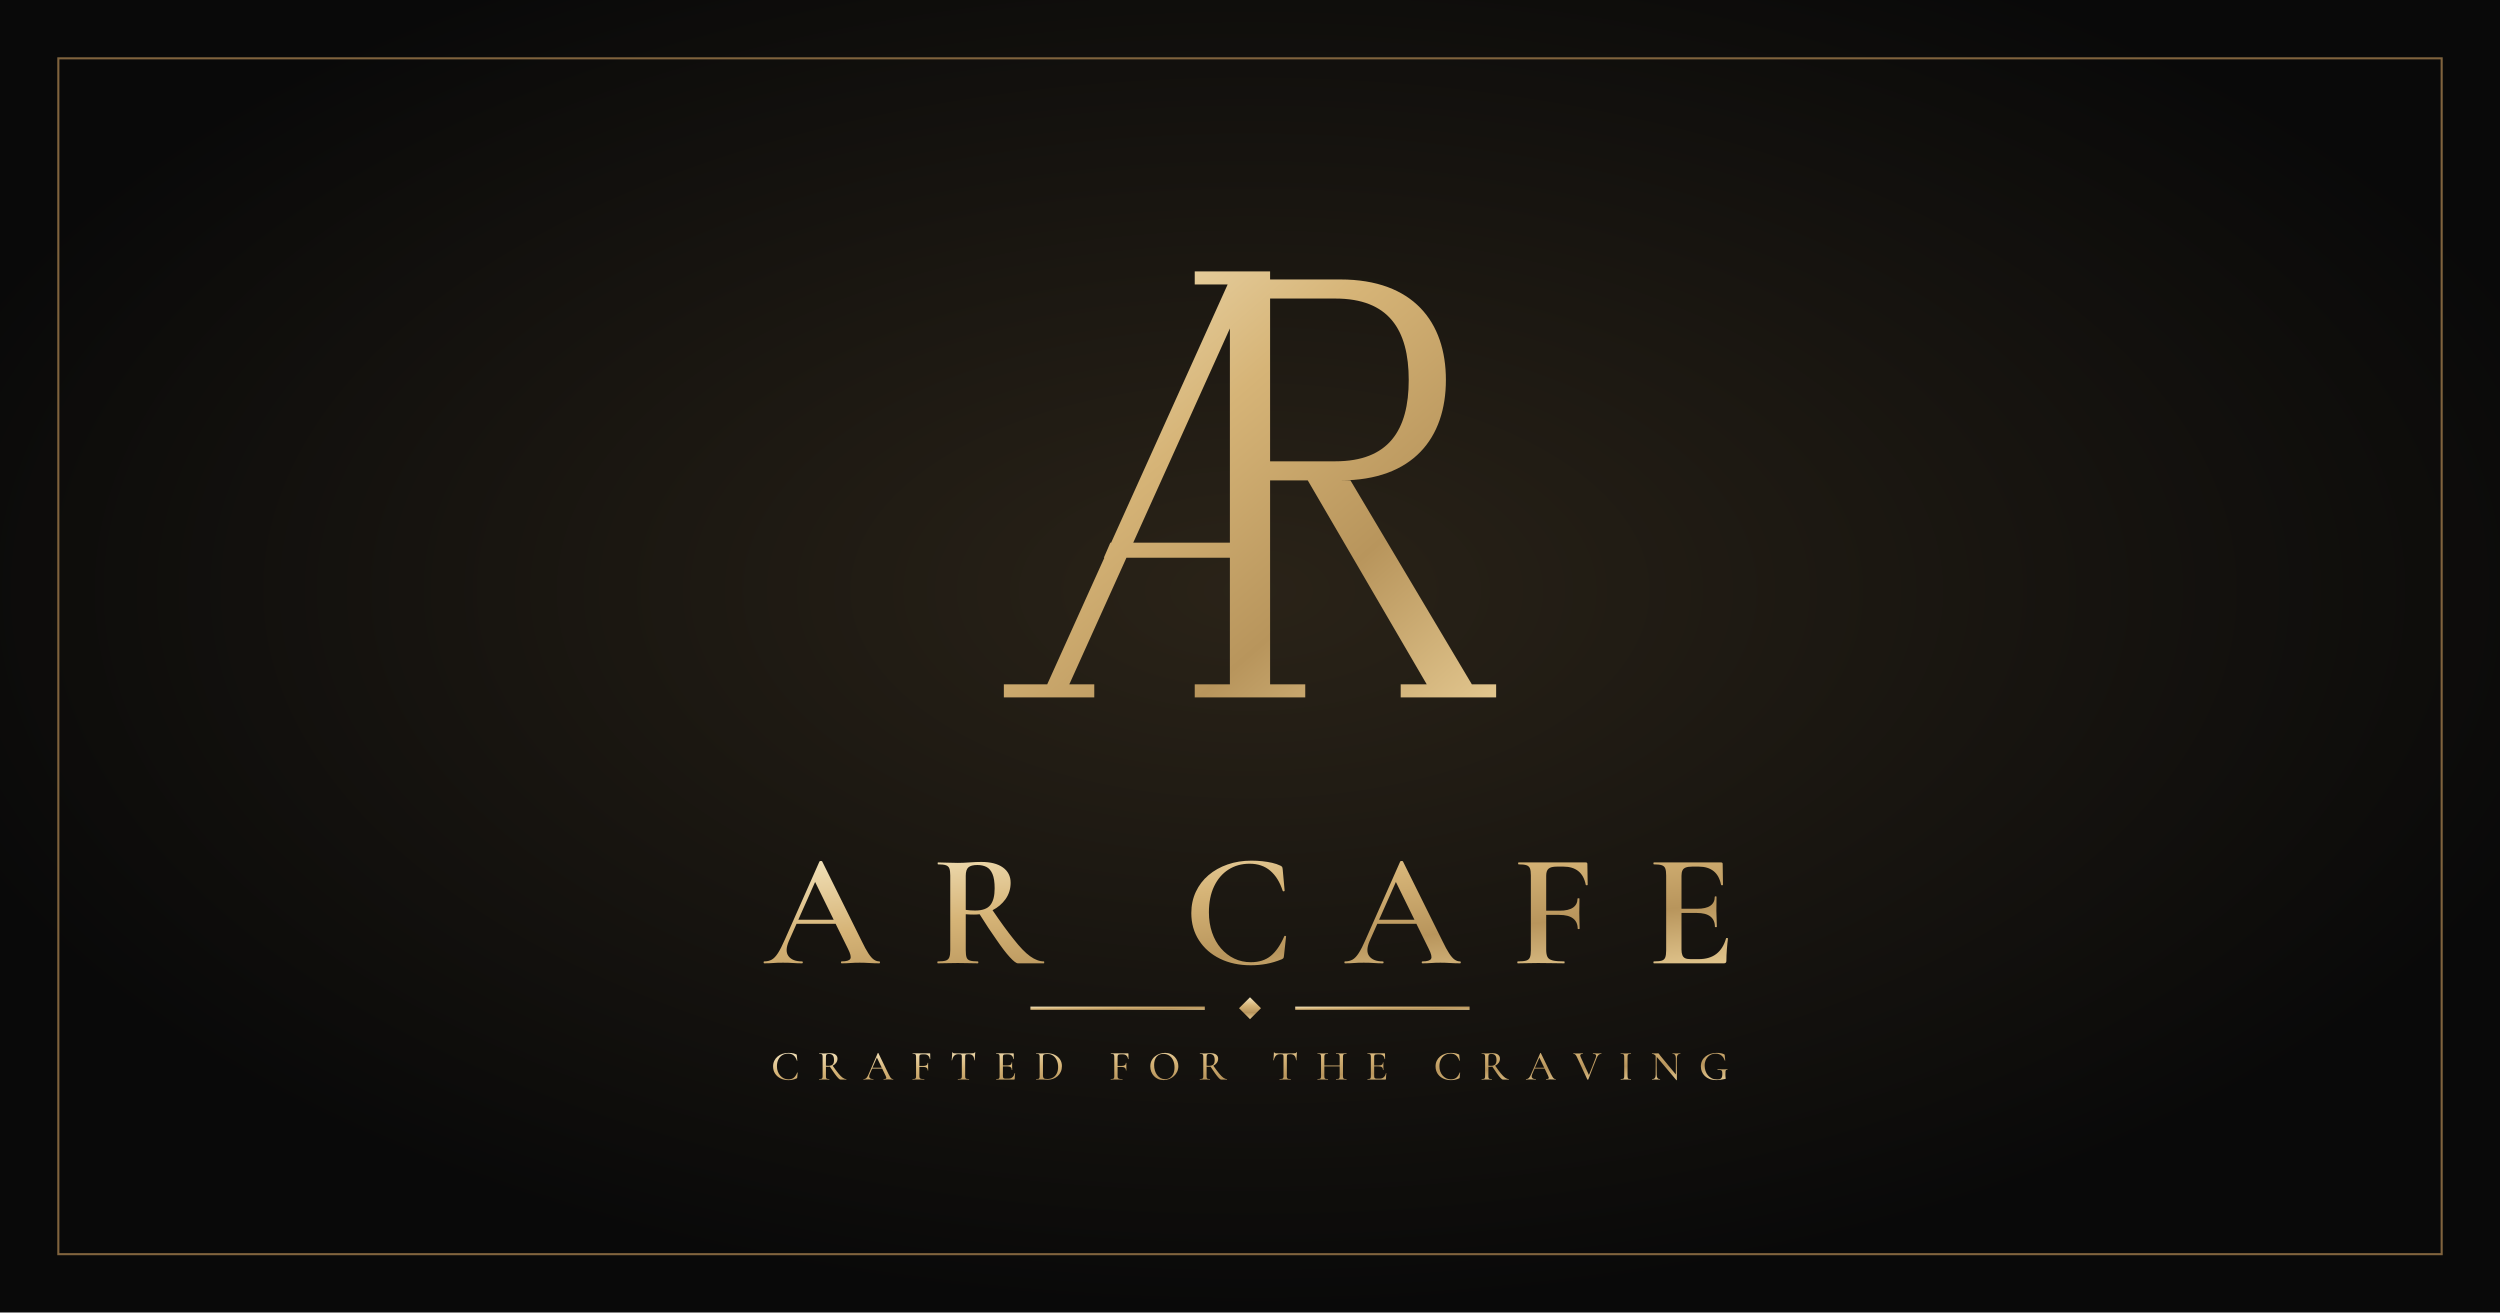
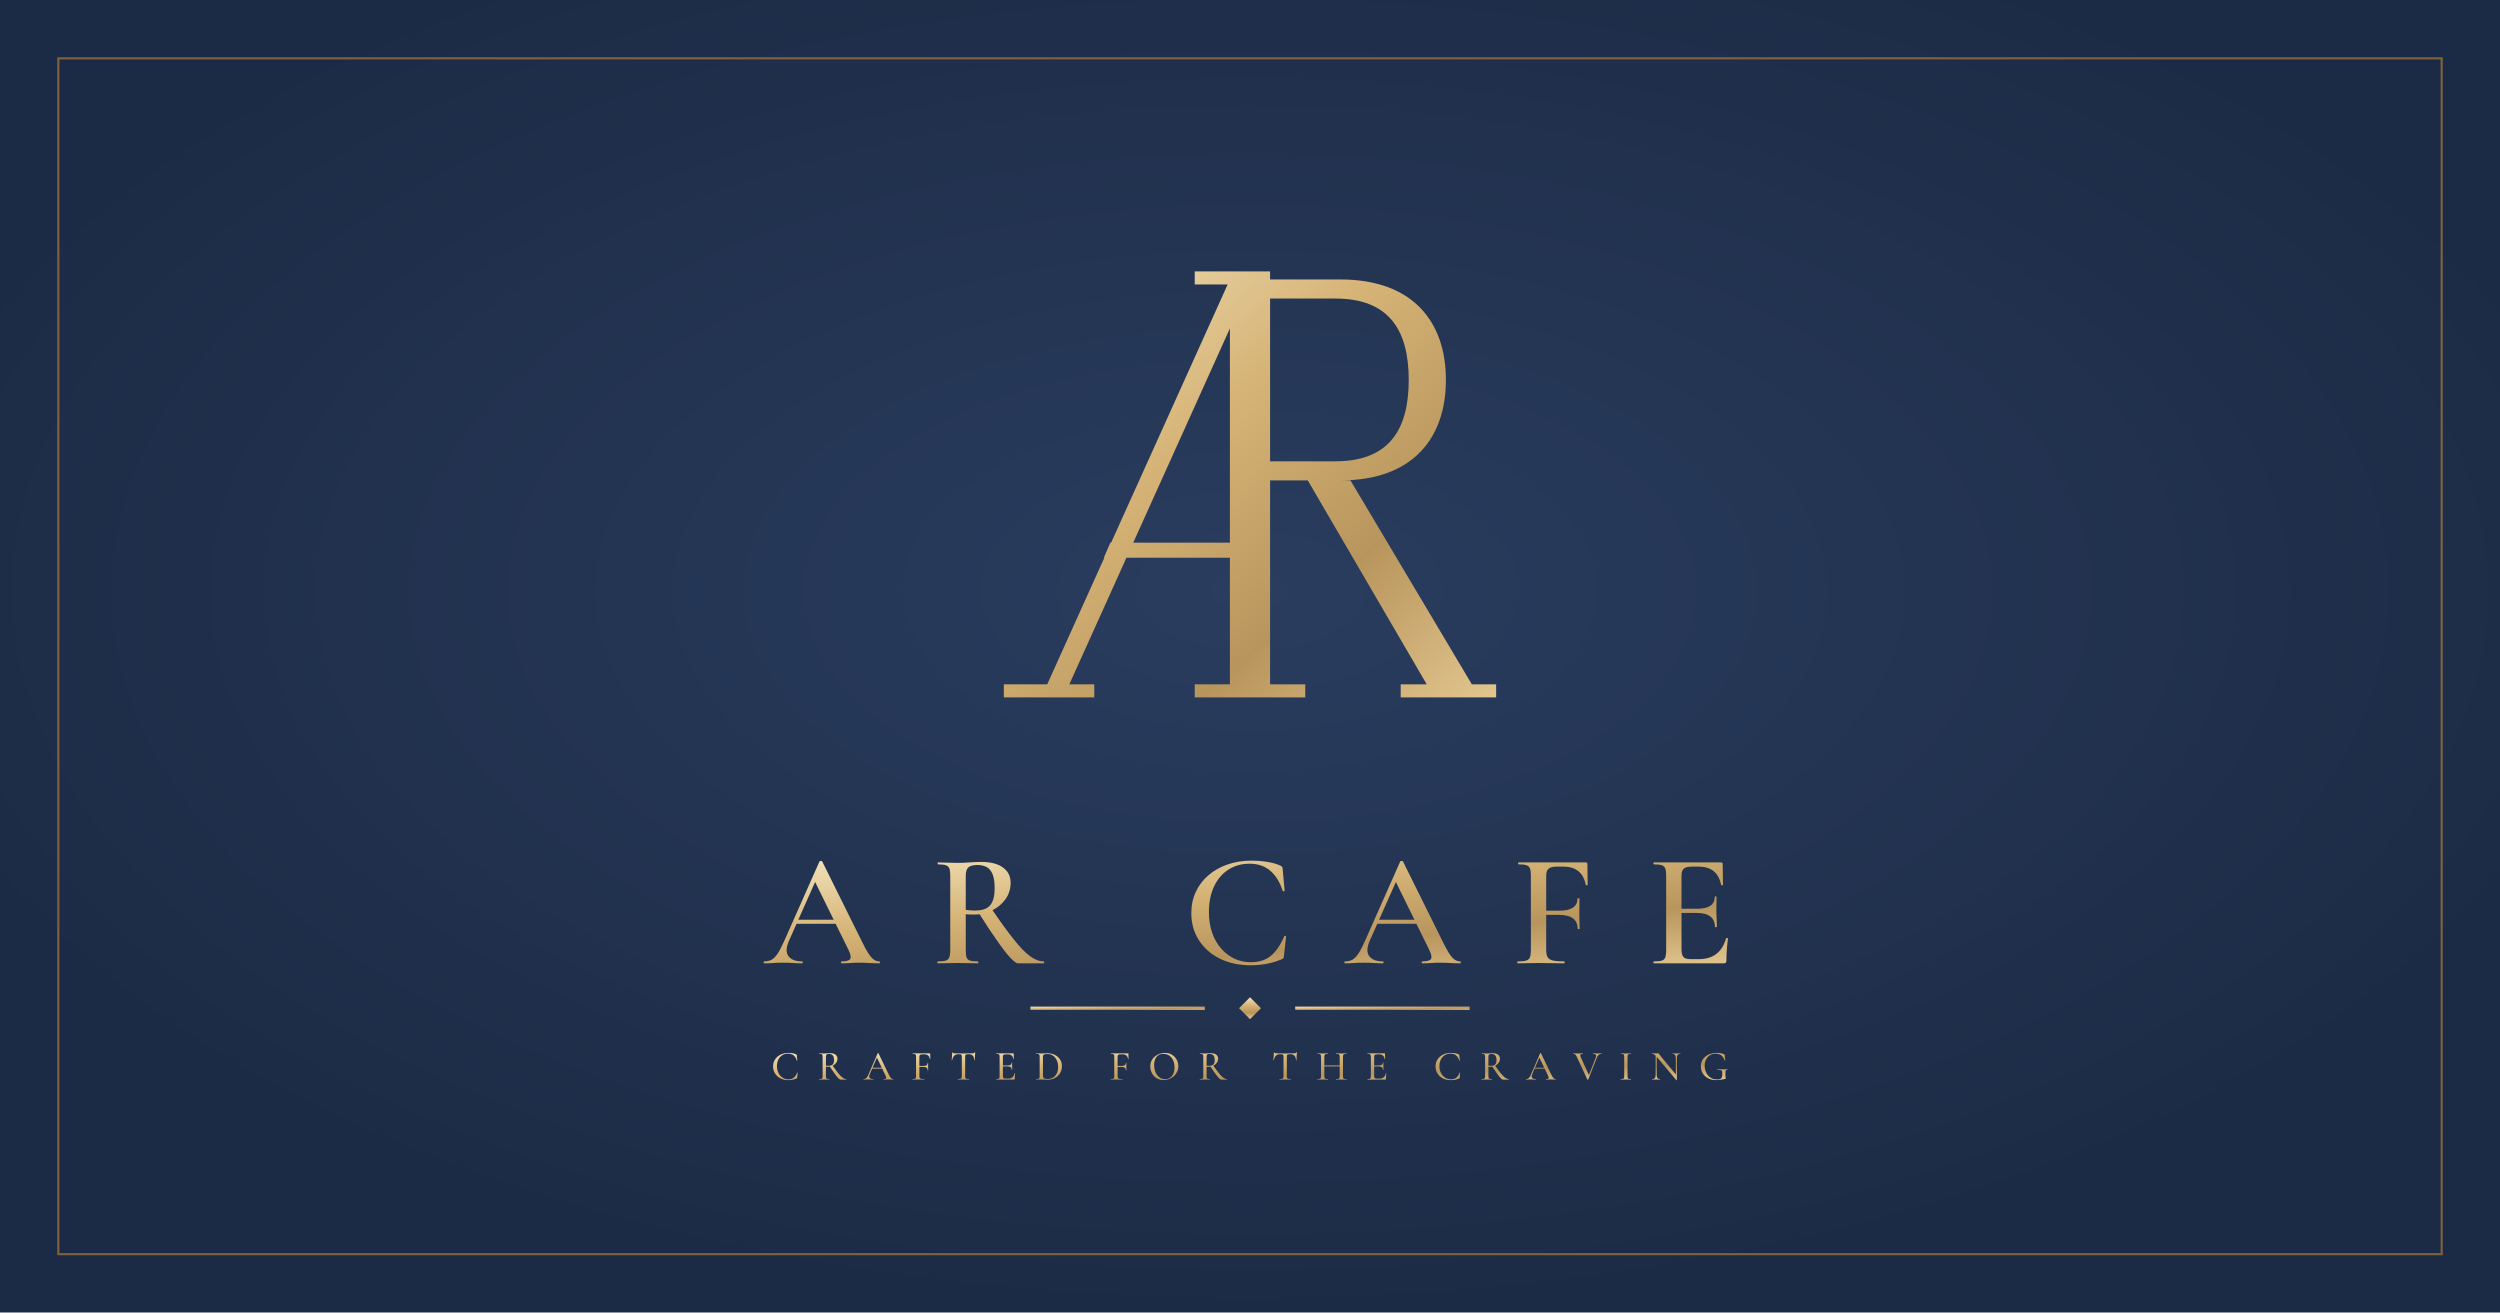
<svg xmlns="http://www.w3.org/2000/svg" viewBox="0 0 1200 630" width="1200" height="630">
  <defs>
    <radialGradient id="glow" cx=".5" cy=".45" r=".55">
-       <stop offset="0" stop-color="#2a2318" />
-       <stop offset="1" stop-color="#090909" />
+       <stop offset="0" stop-color="#2a3d5f" />
+       <stop offset="1" stop-color="#1C2B45" />
    </radialGradient>
  </defs>
  <rect width="1200" height="630" fill="url(#glow)" />
  <rect x="28" y="28" width="1144" height="574" fill="none" stroke="#80633D" stroke-width="1" />
  <g transform="translate(274.5 78) scale(1.55)">
    <defs>
      <linearGradient id="g" x1="0" y1="0" x2="1" y2="1">
        <stop offset="0" stop-color="#F3E3BC" />
        <stop offset=".38" stop-color="#D6B477" />
        <stop offset=".7" stop-color="#B8955C" />
        <stop offset="1" stop-color="#E2C68E" />
      </linearGradient>
    </defs>
    <g fill="url(#g)">
      <path transform="translate(110.44 8.22) scale(1.5556)" d="M60 18 H68 V100 H60 Z M60 18 H64.4 L27.4 100 H23 Z M36.2 70.4 H60 V73.4 H34.9 Z M68 18 H82 C96.5 18 103 26.5 103 38 C103 49.5 96.5 58 82 58 H68 V54.2 H81 C91.6 54.2 95.6 48 95.6 38 C95.6 28 91.6 21.8 81 21.8 H68 Z M75.5 58 H84 L109 100 H100 Z M53 16.4 H68 V19 H53 Z M15 98.6 H33 V101.2 H15 Z M53 98.6 H75 V101.2 H53 Z M94 98.6 H113 V101.2 H94 Z" />
      <path d="M95.225 247.4Q95.425 247.4 95.425 247.7Q95.425 248.0 95.225 248.0Q93.725 248.0 92.15 247.9Q90.575 247.8 89.125 247.8Q87.475 247.8 86.25 247.9Q85.025 248.0 83.525 248.0Q83.325 248.0 83.325 247.7Q83.325 247.4 83.525 247.4Q85.775 247.4 86.225 246.6Q86.675 245.8 85.475 243.45L81.675 235.75H69.575L67.175 241.15Q65.875 244.2 67.1 245.8Q68.325 247.4 71.275 247.4Q71.525 247.4 71.525 247.7Q71.525 248.0 71.275 248.0Q69.775 248.0 68.525 247.9Q67.275 247.8 65.375 247.8Q63.475 247.8 62.35 247.9Q61.225 248.0 59.575 248.0Q59.375 248.0 59.375 247.7Q59.375 247.4 59.575 247.4Q60.925 247.4 61.9 246.85Q62.875 246.3 63.825 244.825Q64.775 243.35 65.925 240.7L76.675 216.45Q76.775 216.3 77.125 216.3Q77.475 216.3 77.525 216.45L89.775 241.15Q90.925 243.55 91.825 244.925Q92.725 246.3 93.525 246.85Q94.325 247.4 95.225 247.4ZM81.075 234.5 75.325 222.8 70.125 234.5Z M138.125 248.0Q137.375 248.0 135.625 246.1Q133.875 244.2 131.425 240.6Q129.075 237.3 126.275 232.8Q125.425 232.9 124.525 232.9Q123.925 232.9 123.225 232.875Q122.525 232.85 121.975 232.8V243.95Q121.975 245.4 122.225 246.15Q122.475 246.9 123.3 247.15Q124.125 247.4 125.725 247.4Q125.875 247.4 125.875 247.7Q125.875 248.0 125.725 248.0Q124.475 248.0 122.925 247.95Q121.375 247.9 119.525 247.9Q117.775 247.9 116.175 247.95Q114.575 248.0 113.325 248.0Q113.175 248.0 113.175 247.7Q113.175 247.4 113.325 247.4Q114.975 247.4 115.775 247.15Q116.575 246.9 116.875 246.15Q117.175 245.4 117.175 243.95V220.8Q117.175 219.35 116.9 218.625Q116.625 217.9 115.825 217.625Q115.025 217.35 113.375 217.35Q113.275 217.35 113.275 217.05Q113.275 216.75 113.375 216.75Q114.625 216.75 116.2 216.825Q117.775 216.9 119.525 216.9Q121.125 216.9 123.125 216.75Q125.125 216.6 126.775 216.6Q131.125 216.6 133.5 218.325Q135.875 220.05 135.875 223.05Q135.875 225.9 134.275 228.15Q132.725 230.3 130.275 231.55Q134.075 237.15 136.825 240.55Q139.675 244.2 141.9 245.8Q144.125 247.4 146.175 247.4Q146.275 247.4 146.275 247.7Q146.275 248.0 146.175 248.0ZM130.925 224.8Q130.925 221.9 130.25 220.325Q129.575 218.75 128.375 218.15Q127.175 217.55 125.575 217.55Q123.625 217.55 122.8 218.275Q121.975 219.0 121.975 220.9V231.45Q122.675 231.55 123.475 231.6Q124.275 231.65 124.875 231.65Q128.225 231.65 129.575 229.975Q130.925 228.3 130.925 224.8Z M210.425 216.2Q212.175 216.2 213.8 216.375Q215.425 216.55 216.85 216.875Q218.275 217.2 219.425 217.75Q219.825 217.95 219.95 218.15Q220.075 218.35 220.125 218.9L220.725 225.5Q220.725 225.65 220.475 225.7Q220.225 225.75 220.125 225.55Q218.825 221.5 216.275 219.325Q213.725 217.15 209.875 217.15Q206.175 217.15 203.325 218.975Q200.475 220.8 198.875 224.175Q197.275 227.55 197.275 232.2Q197.275 235.6 198.25 238.45Q199.225 241.3 201.0 243.35Q202.775 245.4 205.125 246.525Q207.475 247.65 210.275 247.65Q214.025 247.65 216.425 245.7Q218.825 243.75 220.625 239.6Q220.675 239.45 220.925 239.5Q221.175 239.55 221.175 239.65L220.525 245.6Q220.475 246.2 220.35 246.375Q220.225 246.55 219.825 246.75Q217.375 247.75 215.025 248.175Q212.675 248.6 210.225 248.6Q204.875 248.6 200.725 246.575Q196.575 244.55 194.2 240.875Q191.825 237.2 191.825 232.45Q191.825 228.85 193.225 225.85Q194.625 222.85 197.15 220.7Q199.675 218.55 203.075 217.375Q206.475 216.2 210.425 216.2Z M275.075 247.4Q275.275 247.4 275.275 247.7Q275.275 248.0 275.075 248.0Q273.575 248.0 272.0 247.9Q270.425 247.8 268.975 247.8Q267.325 247.8 266.1 247.9Q264.875 248.0 263.375 248.0Q263.175 248.0 263.175 247.7Q263.175 247.4 263.375 247.4Q265.625 247.4 266.075 246.6Q266.525 245.8 265.325 243.45L261.525 235.75H249.425L247.025 241.15Q245.725 244.2 246.95 245.8Q248.175 247.4 251.125 247.4Q251.375 247.4 251.375 247.7Q251.375 248.0 251.125 248.0Q249.625 248.0 248.375 247.9Q247.125 247.8 245.225 247.8Q243.325 247.8 242.2 247.9Q241.075 248.0 239.425 248.0Q239.225 248.0 239.225 247.7Q239.225 247.4 239.425 247.4Q240.775 247.4 241.75 246.85Q242.725 246.3 243.675 244.825Q244.625 243.35 245.775 240.7L256.525 216.45Q256.625 216.3 256.975 216.3Q257.325 216.3 257.375 216.45L269.625 241.15Q270.775 243.55 271.675 244.925Q272.575 246.3 273.375 246.85Q274.175 247.4 275.075 247.4ZM260.925 234.5 255.175 222.8 249.975 234.5Z M292.925 248.0Q292.775 248.0 292.775 247.7Q292.775 247.4 292.925 247.4Q294.675 247.4 295.525 247.15Q296.375 246.9 296.675 246.15Q296.975 245.4 296.975 243.95V220.8Q296.975 219.35 296.7 218.625Q296.425 217.9 295.625 217.625Q294.825 217.35 293.175 217.35Q293.025 217.35 293.025 217.05Q293.025 216.75 293.175 216.75H313.975Q314.475 216.75 314.475 217.2L314.575 223.7Q314.575 223.8 314.325 223.825Q314.075 223.85 313.975 223.7Q313.425 220.85 311.675 219.45Q309.925 218.05 307.075 218.05H305.025Q303.175 218.05 302.45 218.7Q301.725 219.35 301.725 220.85V231.7H305.825Q308.675 231.7 310.05 230.725Q311.425 229.75 311.425 227.95Q311.425 227.85 311.725 227.85Q312.025 227.85 312.025 227.95Q312.025 229.6 312.0 230.5Q311.975 231.4 311.975 232.35Q311.975 233.55 312.025 234.725Q312.075 235.9 312.075 237.25Q312.075 237.4 311.775 237.4Q311.475 237.4 311.475 237.25Q311.475 235.2 310.05 234.1Q308.625 233.0 305.725 233.0H301.725V243.75Q301.725 245.25 302.125 246.025Q302.525 246.8 303.725 247.1Q304.925 247.4 307.325 247.4Q307.425 247.4 307.425 247.7Q307.425 248.0 307.325 248.0Q305.625 248.0 303.675 247.95Q301.725 247.9 299.225 247.9Q297.475 247.9 295.825 247.95Q294.175 248.0 292.925 248.0Z M356.775 248.0H335.075Q334.925 248.0 334.925 247.7Q334.925 247.4 335.075 247.4Q336.725 247.4 337.525 247.15Q338.325 246.9 338.6 246.15Q338.875 245.4 338.875 243.95V220.8Q338.875 219.35 338.6 218.625Q338.325 217.9 337.525 217.625Q336.725 217.35 335.075 217.35Q334.925 217.35 334.925 217.05Q334.925 216.75 335.075 216.75H355.875Q356.375 216.75 356.375 217.2L356.475 223.7Q356.475 223.8 356.225 223.825Q355.975 223.85 355.875 223.7Q355.325 220.85 353.575 219.45Q351.825 218.05 348.975 218.05H346.925Q345.675 218.05 344.95 218.325Q344.225 218.6 343.925 219.225Q343.625 219.85 343.625 220.9V231.1H348.425Q351.225 231.1 352.575 230.15Q353.925 229.2 353.925 227.4Q353.925 227.25 354.2 227.25Q354.475 227.25 354.475 227.4Q354.475 229.0 354.45 229.9Q354.425 230.8 354.425 231.75Q354.425 232.95 354.5 234.125Q354.575 235.3 354.575 236.7Q354.575 236.8 354.275 236.8Q353.975 236.8 353.975 236.7Q353.975 234.6 352.575 233.5Q351.175 232.4 348.375 232.4H343.625V243.75Q343.625 244.8 343.9 245.475Q344.175 246.15 344.775 246.425Q345.375 246.7 346.475 246.7H348.925Q352.325 246.7 354.425 245.075Q356.525 243.45 357.425 240.25Q357.475 240.1 357.75 240.15Q358.025 240.2 358.025 240.3Q357.825 241.7 357.675 243.65Q357.525 245.6 357.525 247.25Q357.525 248.0 356.775 248.0Z" />
      <rect x="142.0" y="261.4" width="54" height="1" />
      <rect x="224.0" y="261.4" width="54" height="1" />
      <rect x="207.6" y="259.5" width="4.8" height="4.8" transform="rotate(45 210.0 261.9)" />
      <path d="M67.078 275.732Q67.572 275.732 67.995 275.778Q68.417 275.823 68.788 275.927Q69.158 276.031 69.496 276.2Q69.6 276.239 69.62 276.284Q69.639 276.33 69.652 276.486L69.821 278.124Q69.821 278.15 69.756 278.163Q69.704 278.176 69.678 278.163Q69.665 278.15 69.665 278.137Q69.34 277.058 68.677 276.505Q68.014 275.953 66.987 275.953Q65.947 275.953 65.167 276.434Q64.387 276.915 63.945 277.793Q63.503 278.67 63.503 279.866Q63.503 280.75 63.776 281.491Q64.049 282.232 64.537 282.784Q65.024 283.337 65.668 283.636Q66.311 283.935 67.052 283.935Q68.092 283.935 68.736 283.415Q69.379 282.895 69.769 281.829Q69.795 281.79 69.86 281.803Q69.925 281.816 69.925 281.855L69.782 283.337Q69.769 283.493 69.737 283.532Q69.704 283.571 69.613 283.623Q68.95 283.922 68.346 284.046Q67.741 284.169 67.052 284.169Q65.674 284.169 64.602 283.63Q63.529 283.09 62.918 282.135Q62.307 281.179 62.307 279.918Q62.307 278.982 62.665 278.215Q63.022 277.448 63.672 276.889Q64.322 276.33 65.187 276.031Q66.051 275.732 67.078 275.732Z M83.12 284.0Q82.912 284.0 82.438 283.5Q81.963 282.999 81.3 282.063Q80.676 281.192 79.896 279.996Q79.61 280.048 79.311 280.048Q79.155 280.048 78.986 280.042Q78.817 280.035 78.674 280.022V282.947Q78.674 283.324 78.746 283.519Q78.817 283.714 79.045 283.779Q79.272 283.844 79.727 283.844Q79.766 283.844 79.766 283.922Q79.766 284.0 79.727 284.0Q79.402 284.0 79.012 283.987Q78.622 283.974 78.154 283.974Q77.712 283.974 77.309 283.987Q76.906 284.0 76.581 284.0Q76.542 284.0 76.542 283.922Q76.542 283.844 76.581 283.844Q77.023 283.844 77.251 283.779Q77.478 283.714 77.563 283.519Q77.647 283.324 77.647 282.947V276.928Q77.647 276.551 77.569 276.362Q77.491 276.174 77.27 276.102Q77.049 276.031 76.594 276.031Q76.568 276.031 76.568 275.953Q76.568 275.875 76.594 275.875Q76.919 275.875 77.316 275.894Q77.712 275.914 78.154 275.914Q78.57 275.914 79.09 275.875Q79.61 275.836 80 275.836Q81.092 275.836 81.671 276.298Q82.249 276.759 82.249 277.526Q82.249 278.254 81.833 278.826Q81.43 279.385 80.767 279.71Q81.794 281.192 82.535 282.089Q83.289 283.025 83.874 283.434Q84.459 283.844 84.992 283.844Q85.031 283.844 85.031 283.922Q85.031 284.0 84.992 284.0ZM81.183 277.942Q81.183 277.214 80.988 276.804Q80.793 276.395 80.436 276.226Q80.078 276.057 79.597 276.057Q79.103 276.057 78.889 276.233Q78.674 276.408 78.674 276.954V279.697Q78.856 279.71 79.071 279.723Q79.285 279.736 79.441 279.736Q80.403 279.736 80.793 279.294Q81.183 278.852 81.183 277.942Z M99.487 283.844Q99.552 283.844 99.552 283.922Q99.552 284.0 99.487 284.0Q99.11 284.0 98.714 283.974Q98.317 283.948 97.94 283.948Q97.524 283.948 97.219 283.974Q96.913 284.0 96.536 284.0Q96.484 284.0 96.484 283.922Q96.484 283.844 96.536 283.844Q97.173 283.844 97.316 283.642Q97.459 283.441 97.173 282.843L96.094 280.607H92.987L92.259 282.284Q91.921 283.077 92.22 283.461Q92.519 283.844 93.338 283.844Q93.403 283.844 93.403 283.922Q93.403 284.0 93.338 284.0Q92.948 284.0 92.623 283.974Q92.298 283.948 91.804 283.948Q91.323 283.948 91.031 283.974Q90.738 284.0 90.322 284.0Q90.27 284.0 90.27 283.922Q90.27 283.844 90.322 283.844Q90.673 283.844 90.933 283.707Q91.193 283.571 91.434 283.207Q91.674 282.843 91.96 282.167L94.729 275.784Q94.742 275.745 94.82 275.739Q94.898 275.732 94.911 275.784L98.031 282.219Q98.343 282.856 98.571 283.214Q98.798 283.571 99.019 283.707Q99.24 283.844 99.487 283.844ZM95.964 280.321 94.456 277.188 93.104 280.321Z M105.48 284.0Q105.454 284.0 105.454 283.922Q105.454 283.844 105.48 283.844Q105.961 283.844 106.189 283.779Q106.416 283.714 106.501 283.519Q106.585 283.324 106.585 282.947V276.928Q106.585 276.551 106.507 276.362Q106.429 276.174 106.202 276.102Q105.974 276.031 105.532 276.031Q105.493 276.031 105.493 275.953Q105.493 275.875 105.532 275.875H110.836Q110.966 275.875 110.966 275.992L110.992 277.63Q110.992 277.669 110.921 277.675Q110.849 277.682 110.836 277.643Q110.745 276.928 110.329 276.558Q109.913 276.187 109.237 276.187H108.574Q108.002 276.187 107.807 276.343Q107.612 276.499 107.612 276.941V279.775H108.808Q109.523 279.775 109.848 279.541Q110.173 279.307 110.173 278.839Q110.173 278.813 110.251 278.813Q110.329 278.813 110.329 278.839Q110.329 279.242 110.323 279.463Q110.316 279.684 110.316 279.931Q110.316 280.23 110.329 280.529Q110.342 280.828 110.342 281.166Q110.342 281.192 110.264 281.192Q110.186 281.192 110.186 281.166Q110.186 280.607 109.848 280.341Q109.51 280.074 108.769 280.074H107.612V282.895Q107.612 283.285 107.716 283.486Q107.82 283.688 108.152 283.766Q108.483 283.844 109.133 283.844Q109.159 283.844 109.159 283.922Q109.159 284.0 109.133 284.0Q108.704 284.0 108.204 283.987Q107.703 283.974 107.079 283.974Q106.637 283.974 106.221 283.987Q105.805 284.0 105.48 284.0Z M119.689 276.135Q118.883 276.135 118.428 276.583Q117.973 277.032 117.752 278.02Q117.739 278.046 117.668 278.046Q117.596 278.046 117.596 278.007Q117.622 277.838 117.655 277.526Q117.687 277.214 117.713 276.85Q117.739 276.486 117.759 276.148Q117.778 275.81 117.778 275.589Q117.778 275.524 117.856 275.524Q117.934 275.524 117.934 275.589Q117.934 275.719 118.064 275.778Q118.194 275.836 118.363 275.856Q118.532 275.875 118.649 275.875Q119.767 275.914 121.262 275.914Q122.172 275.914 122.718 275.894Q123.264 275.875 123.771 275.875Q124.213 275.875 124.454 275.817Q124.694 275.758 124.759 275.55Q124.772 275.498 124.844 275.498Q124.915 275.498 124.915 275.55Q124.889 275.745 124.87 276.096Q124.85 276.447 124.831 276.824Q124.811 277.201 124.798 277.526Q124.785 277.851 124.785 278.007Q124.785 278.046 124.714 278.046Q124.642 278.046 124.642 278.007Q124.551 276.993 124.122 276.564Q123.693 276.135 122.848 276.135Q122.393 276.135 122.166 276.193Q121.938 276.252 121.867 276.421Q121.795 276.59 121.795 276.954V282.947Q121.795 283.324 121.88 283.519Q121.964 283.714 122.218 283.779Q122.471 283.844 123.004 283.844Q123.03 283.844 123.03 283.922Q123.03 284.0 123.004 284.0Q122.653 284.0 122.218 283.987Q121.782 283.974 121.262 283.974Q120.768 283.974 120.333 283.987Q119.897 284.0 119.533 284.0Q119.494 284.0 119.494 283.922Q119.494 283.844 119.533 283.844Q120.04 283.844 120.307 283.779Q120.573 283.714 120.664 283.519Q120.755 283.324 120.755 282.947V276.928Q120.755 276.577 120.677 276.401Q120.599 276.226 120.365 276.18Q120.131 276.135 119.689 276.135Z M136.94 284.0H131.402Q131.363 284.0 131.363 283.922Q131.363 283.844 131.402 283.844Q131.844 283.844 132.072 283.779Q132.299 283.714 132.377 283.519Q132.455 283.324 132.455 282.947V276.928Q132.455 276.551 132.377 276.362Q132.299 276.174 132.072 276.102Q131.844 276.031 131.402 276.031Q131.363 276.031 131.363 275.953Q131.363 275.875 131.402 275.875H136.706Q136.836 275.875 136.836 275.992L136.862 277.63Q136.862 277.669 136.791 277.675Q136.719 277.682 136.706 277.643Q136.615 276.928 136.199 276.558Q135.783 276.187 135.107 276.187H134.444Q134.054 276.187 133.846 276.252Q133.638 276.317 133.56 276.493Q133.482 276.668 133.482 276.98V279.619H134.912Q135.575 279.619 135.887 279.392Q136.199 279.164 136.199 278.683Q136.199 278.657 136.271 278.657Q136.342 278.657 136.342 278.683Q136.342 279.086 136.336 279.307Q136.329 279.528 136.329 279.775Q136.329 280.074 136.349 280.373Q136.368 280.672 136.368 281.01Q136.368 281.036 136.29 281.036Q136.212 281.036 136.212 281.01Q136.212 280.451 135.894 280.185Q135.575 279.918 134.873 279.918H133.482V282.895Q133.482 283.207 133.554 283.382Q133.625 283.558 133.82 283.63Q134.015 283.701 134.366 283.701H135.224Q135.965 283.701 136.446 283.265Q136.927 282.83 137.109 282.024Q137.109 282.011 137.109 282.011Q137.122 281.985 137.187 281.998Q137.265 282.011 137.265 282.05Q137.213 282.401 137.174 282.895Q137.135 283.389 137.135 283.805Q137.135 284.0 136.94 284.0Z M147.379 284.052Q146.989 284.052 146.417 284.013Q145.845 283.974 145.364 283.974Q144.922 283.974 144.513 283.987Q144.103 284.0 143.778 284.0Q143.752 284.0 143.752 283.922Q143.752 283.844 143.778 283.844Q144.233 283.844 144.467 283.779Q144.701 283.714 144.779 283.519Q144.857 283.324 144.857 282.947V276.928Q144.857 276.551 144.779 276.362Q144.701 276.174 144.474 276.102Q144.246 276.031 143.804 276.031Q143.765 276.031 143.765 275.953Q143.765 275.875 143.804 275.875Q144.129 275.875 144.526 275.894Q144.922 275.914 145.364 275.914Q145.806 275.914 146.32 275.881Q146.833 275.849 147.197 275.849Q148.575 275.849 149.596 276.369Q150.616 276.889 151.188 277.786Q151.76 278.683 151.76 279.801Q151.76 280.776 151.416 281.562Q151.071 282.349 150.46 282.901Q149.849 283.454 149.056 283.753Q148.263 284.052 147.379 284.052ZM147.249 283.818Q148.224 283.818 148.972 283.389Q149.719 282.96 150.148 282.121Q150.577 281.283 150.577 280.087Q150.577 278.956 150.174 278.053Q149.771 277.149 149.05 276.61Q148.328 276.07 147.327 276.07Q146.547 276.07 146.216 276.226Q145.884 276.382 145.884 276.954V282.804Q145.884 283.324 146.144 283.571Q146.404 283.818 147.249 283.818Z M166.866 284.0Q166.84 284.0 166.84 283.922Q166.84 283.844 166.866 283.844Q167.347 283.844 167.575 283.779Q167.802 283.714 167.887 283.519Q167.971 283.324 167.971 282.947V276.928Q167.971 276.551 167.893 276.362Q167.815 276.174 167.588 276.102Q167.36 276.031 166.918 276.031Q166.879 276.031 166.879 275.953Q166.879 275.875 166.918 275.875H172.222Q172.352 275.875 172.352 275.992L172.378 277.63Q172.378 277.669 172.307 277.675Q172.235 277.682 172.222 277.643Q172.131 276.928 171.715 276.558Q171.299 276.187 170.623 276.187H169.96Q169.388 276.187 169.193 276.343Q168.998 276.499 168.998 276.941V279.775H170.194Q170.909 279.775 171.234 279.541Q171.559 279.307 171.559 278.839Q171.559 278.813 171.637 278.813Q171.715 278.813 171.715 278.839Q171.715 279.242 171.709 279.463Q171.702 279.684 171.702 279.931Q171.702 280.23 171.715 280.529Q171.728 280.828 171.728 281.166Q171.728 281.192 171.65 281.192Q171.572 281.192 171.572 281.166Q171.572 280.607 171.234 280.341Q170.896 280.074 170.155 280.074H168.998V282.895Q168.998 283.285 169.102 283.486Q169.206 283.688 169.538 283.766Q169.869 283.844 170.519 283.844Q170.545 283.844 170.545 283.922Q170.545 284.0 170.519 284.0Q170.09 284.0 169.59 283.987Q169.089 283.974 168.465 283.974Q168.023 283.974 167.607 283.987Q167.191 284.0 166.866 284.0Z M183.246 284.156Q182.31 284.156 181.55 283.825Q180.789 283.493 180.25 282.908Q179.71 282.323 179.418 281.562Q179.125 280.802 179.125 279.944Q179.125 278.891 179.535 278.098Q179.944 277.305 180.62 276.779Q181.296 276.252 182.102 275.992Q182.908 275.732 183.701 275.732Q184.663 275.732 185.424 276.077Q186.184 276.421 186.717 277.006Q187.25 277.591 187.53 278.332Q187.809 279.073 187.809 279.853Q187.809 280.763 187.445 281.543Q187.081 282.323 186.451 282.908Q185.82 283.493 184.995 283.825Q184.169 284.156 183.246 284.156ZM183.701 283.87Q184.52 283.87 185.19 283.447Q185.859 283.025 186.243 282.212Q186.626 281.4 186.626 280.217Q186.626 279.008 186.204 278.065Q185.781 277.123 185.008 276.583Q184.234 276.044 183.168 276.044Q181.803 276.044 181.056 276.967Q180.308 277.89 180.308 279.489Q180.308 280.412 180.549 281.212Q180.789 282.011 181.244 282.609Q181.699 283.207 182.323 283.538Q182.947 283.87 183.701 283.87Z M201.004 284.0Q200.796 284.0 200.322 283.5Q199.847 282.999 199.184 282.063Q198.56 281.192 197.78 279.996Q197.494 280.048 197.195 280.048Q197.039 280.048 196.87 280.042Q196.701 280.035 196.558 280.022V282.947Q196.558 283.324 196.63 283.519Q196.701 283.714 196.929 283.779Q197.156 283.844 197.611 283.844Q197.65 283.844 197.65 283.922Q197.65 284.0 197.611 284.0Q197.286 284.0 196.896 283.987Q196.506 283.974 196.038 283.974Q195.596 283.974 195.193 283.987Q194.79 284.0 194.465 284.0Q194.426 284.0 194.426 283.922Q194.426 283.844 194.465 283.844Q194.907 283.844 195.135 283.779Q195.362 283.714 195.447 283.519Q195.531 283.324 195.531 282.947V276.928Q195.531 276.551 195.453 276.362Q195.375 276.174 195.154 276.102Q194.933 276.031 194.478 276.031Q194.452 276.031 194.452 275.953Q194.452 275.875 194.478 275.875Q194.803 275.875 195.2 275.894Q195.596 275.914 196.038 275.914Q196.454 275.914 196.974 275.875Q197.494 275.836 197.884 275.836Q198.976 275.836 199.555 276.298Q200.133 276.759 200.133 277.526Q200.133 278.254 199.717 278.826Q199.314 279.385 198.651 279.71Q199.678 281.192 200.419 282.089Q201.173 283.025 201.758 283.434Q202.343 283.844 202.876 283.844Q202.915 283.844 202.915 283.922Q202.915 284.0 202.876 284.0ZM199.067 277.942Q199.067 277.214 198.872 276.804Q198.677 276.395 198.32 276.226Q197.962 276.057 197.481 276.057Q196.987 276.057 196.773 276.233Q196.558 276.408 196.558 276.954V279.697Q196.74 279.71 196.955 279.723Q197.169 279.736 197.325 279.736Q198.287 279.736 198.677 279.294Q199.067 278.852 199.067 277.942Z M219.308 276.135Q218.502 276.135 218.047 276.583Q217.592 277.032 217.371 278.02Q217.358 278.046 217.287 278.046Q217.215 278.046 217.215 278.007Q217.241 277.838 217.274 277.526Q217.306 277.214 217.332 276.85Q217.358 276.486 217.378 276.148Q217.397 275.81 217.397 275.589Q217.397 275.524 217.475 275.524Q217.553 275.524 217.553 275.589Q217.553 275.719 217.683 275.778Q217.813 275.836 217.982 275.856Q218.151 275.875 218.268 275.875Q219.386 275.914 220.881 275.914Q221.791 275.914 222.337 275.894Q222.883 275.875 223.39 275.875Q223.832 275.875 224.073 275.817Q224.313 275.758 224.378 275.55Q224.391 275.498 224.463 275.498Q224.534 275.498 224.534 275.55Q224.508 275.745 224.489 276.096Q224.469 276.447 224.45 276.824Q224.43 277.201 224.417 277.526Q224.404 277.851 224.404 278.007Q224.404 278.046 224.333 278.046Q224.261 278.046 224.261 278.007Q224.17 276.993 223.741 276.564Q223.312 276.135 222.467 276.135Q222.012 276.135 221.785 276.193Q221.557 276.252 221.486 276.421Q221.414 276.59 221.414 276.954V282.947Q221.414 283.324 221.499 283.519Q221.583 283.714 221.837 283.779Q222.09 283.844 222.623 283.844Q222.649 283.844 222.649 283.922Q222.649 284.0 222.623 284.0Q222.272 284.0 221.837 283.987Q221.401 283.974 220.881 283.974Q220.387 283.974 219.952 283.987Q219.516 284.0 219.152 284.0Q219.113 284.0 219.113 283.922Q219.113 283.844 219.152 283.844Q219.659 283.844 219.926 283.779Q220.192 283.714 220.283 283.519Q220.374 283.324 220.374 282.947V276.928Q220.374 276.577 220.296 276.401Q220.218 276.226 219.984 276.18Q219.75 276.135 219.308 276.135Z M237.768 276.954Q237.768 276.577 237.697 276.382Q237.625 276.187 237.385 276.109Q237.144 276.031 236.65 276.031Q236.611 276.031 236.611 275.953Q236.611 275.875 236.65 275.875Q236.962 275.875 237.372 275.894Q237.781 275.914 238.288 275.914Q238.73 275.914 239.153 275.894Q239.575 275.875 239.887 275.875Q239.926 275.875 239.926 275.953Q239.926 276.031 239.887 276.031Q239.432 276.031 239.192 276.102Q238.951 276.174 238.873 276.362Q238.795 276.551 238.795 276.928V282.947Q238.795 283.324 238.873 283.519Q238.951 283.714 239.192 283.779Q239.432 283.844 239.887 283.844Q239.926 283.844 239.926 283.922Q239.926 284.0 239.887 284.0Q239.575 284.0 239.153 283.987Q238.73 283.974 238.288 283.974Q237.781 283.974 237.372 283.987Q236.962 284.0 236.65 284.0Q236.611 284.0 236.611 283.922Q236.611 283.844 236.65 283.844Q237.144 283.844 237.385 283.779Q237.625 283.714 237.697 283.519Q237.768 283.324 237.768 282.947V279.918H233.023V282.947Q233.023 283.324 233.101 283.519Q233.179 283.714 233.426 283.779Q233.673 283.844 234.154 283.844Q234.18 283.844 234.18 283.922Q234.18 284.0 234.154 284.0Q233.816 284.0 233.413 283.987Q233.01 283.974 232.49 283.974Q232.048 283.974 231.632 283.987Q231.216 284.0 230.891 284.0Q230.865 284.0 230.865 283.922Q230.865 283.844 230.891 283.844Q231.359 283.844 231.6 283.779Q231.84 283.714 231.918 283.519Q231.996 283.324 231.996 282.947V276.928Q231.996 276.551 231.918 276.362Q231.84 276.174 231.606 276.102Q231.372 276.031 230.917 276.031Q230.878 276.031 230.878 275.953Q230.878 275.875 230.917 275.875Q231.242 275.875 231.645 275.894Q232.048 275.914 232.49 275.914Q233.01 275.914 233.42 275.894Q233.829 275.875 234.154 275.875Q234.18 275.875 234.18 275.953Q234.18 276.031 234.154 276.031Q233.673 276.031 233.433 276.109Q233.192 276.187 233.108 276.382Q233.023 276.577 233.023 276.954V279.619H237.768Z M251.912 284.0H246.374Q246.335 284.0 246.335 283.922Q246.335 283.844 246.374 283.844Q246.816 283.844 247.044 283.779Q247.271 283.714 247.349 283.519Q247.427 283.324 247.427 282.947V276.928Q247.427 276.551 247.349 276.362Q247.271 276.174 247.044 276.102Q246.816 276.031 246.374 276.031Q246.335 276.031 246.335 275.953Q246.335 275.875 246.374 275.875H251.678Q251.808 275.875 251.808 275.992L251.834 277.63Q251.834 277.669 251.763 277.675Q251.691 277.682 251.678 277.643Q251.587 276.928 251.171 276.558Q250.755 276.187 250.079 276.187H249.416Q249.026 276.187 248.818 276.252Q248.61 276.317 248.532 276.493Q248.454 276.668 248.454 276.98V279.619H249.884Q250.547 279.619 250.859 279.392Q251.171 279.164 251.171 278.683Q251.171 278.657 251.243 278.657Q251.314 278.657 251.314 278.683Q251.314 279.086 251.308 279.307Q251.301 279.528 251.301 279.775Q251.301 280.074 251.321 280.373Q251.34 280.672 251.34 281.01Q251.34 281.036 251.262 281.036Q251.184 281.036 251.184 281.01Q251.184 280.451 250.866 280.185Q250.547 279.918 249.845 279.918H248.454V282.895Q248.454 283.207 248.526 283.382Q248.597 283.558 248.792 283.63Q248.987 283.701 249.338 283.701H250.196Q250.937 283.701 251.418 283.265Q251.899 282.83 252.081 282.024Q252.081 282.011 252.081 282.011Q252.094 281.985 252.159 281.998Q252.237 282.011 252.237 282.05Q252.185 282.401 252.146 282.895Q252.107 283.389 252.107 283.805Q252.107 284.0 251.912 284.0Z M272.231 275.732Q272.725 275.732 273.148 275.778Q273.57 275.823 273.941 275.927Q274.311 276.031 274.649 276.2Q274.753 276.239 274.773 276.284Q274.792 276.33 274.805 276.486L274.974 278.124Q274.974 278.15 274.909 278.163Q274.857 278.176 274.831 278.163Q274.818 278.15 274.818 278.137Q274.493 277.058 273.83 276.505Q273.167 275.953 272.14 275.953Q271.1 275.953 270.32 276.434Q269.54 276.915 269.098 277.793Q268.656 278.67 268.656 279.866Q268.656 280.75 268.929 281.491Q269.202 282.232 269.69 282.784Q270.177 283.337 270.821 283.636Q271.464 283.935 272.205 283.935Q273.245 283.935 273.889 283.415Q274.532 282.895 274.922 281.829Q274.948 281.79 275.013 281.803Q275.078 281.816 275.078 281.855L274.935 283.337Q274.922 283.493 274.889 283.532Q274.857 283.571 274.766 283.623Q274.103 283.922 273.499 284.046Q272.894 284.169 272.205 284.169Q270.827 284.169 269.755 283.63Q268.682 283.09 268.071 282.135Q267.46 281.179 267.46 279.918Q267.46 278.982 267.817 278.215Q268.175 277.448 268.825 276.889Q269.475 276.33 270.34 276.031Q271.204 275.732 272.231 275.732Z M288.273 284.0Q288.065 284.0 287.591 283.5Q287.116 282.999 286.453 282.063Q285.829 281.192 285.049 279.996Q284.763 280.048 284.464 280.048Q284.308 280.048 284.139 280.042Q283.97 280.035 283.827 280.022V282.947Q283.827 283.324 283.899 283.519Q283.97 283.714 284.197 283.779Q284.425 283.844 284.88 283.844Q284.919 283.844 284.919 283.922Q284.919 284.0 284.88 284.0Q284.555 284.0 284.165 283.987Q283.775 283.974 283.307 283.974Q282.865 283.974 282.462 283.987Q282.059 284.0 281.734 284.0Q281.695 284.0 281.695 283.922Q281.695 283.844 281.734 283.844Q282.176 283.844 282.404 283.779Q282.631 283.714 282.716 283.519Q282.8 283.324 282.8 282.947V276.928Q282.8 276.551 282.722 276.362Q282.644 276.174 282.423 276.102Q282.202 276.031 281.747 276.031Q281.721 276.031 281.721 275.953Q281.721 275.875 281.747 275.875Q282.072 275.875 282.469 275.894Q282.865 275.914 283.307 275.914Q283.723 275.914 284.243 275.875Q284.763 275.836 285.153 275.836Q286.245 275.836 286.823 276.298Q287.402 276.759 287.402 277.526Q287.402 278.254 286.986 278.826Q286.583 279.385 285.92 279.71Q286.947 281.192 287.688 282.089Q288.442 283.025 289.027 283.434Q289.612 283.844 290.145 283.844Q290.184 283.844 290.184 283.922Q290.184 284.0 290.145 284.0ZM286.336 277.942Q286.336 277.214 286.141 276.804Q285.946 276.395 285.589 276.226Q285.231 276.057 284.75 276.057Q284.256 276.057 284.042 276.233Q283.827 276.408 283.827 276.954V279.697Q284.009 279.71 284.224 279.723Q284.438 279.736 284.594 279.736Q285.556 279.736 285.946 279.294Q286.336 278.852 286.336 277.942Z M304.64 283.844Q304.705 283.844 304.705 283.922Q304.705 284.0 304.64 284.0Q304.263 284.0 303.866 283.974Q303.47 283.948 303.093 283.948Q302.677 283.948 302.371 283.974Q302.066 284.0 301.689 284.0Q301.637 284.0 301.637 283.922Q301.637 283.844 301.689 283.844Q302.326 283.844 302.469 283.642Q302.612 283.441 302.326 282.843L301.247 280.607H298.14L297.412 282.284Q297.074 283.077 297.373 283.461Q297.672 283.844 298.491 283.844Q298.556 283.844 298.556 283.922Q298.556 284.0 298.491 284.0Q298.101 284.0 297.776 283.974Q297.451 283.948 296.957 283.948Q296.476 283.948 296.183 283.974Q295.891 284.0 295.475 284.0Q295.423 284.0 295.423 283.922Q295.423 283.844 295.475 283.844Q295.826 283.844 296.086 283.707Q296.346 283.571 296.587 283.207Q296.827 282.843 297.113 282.167L299.882 275.784Q299.895 275.745 299.973 275.739Q300.051 275.732 300.064 275.784L303.184 282.219Q303.496 282.856 303.724 283.214Q303.951 283.571 304.172 283.707Q304.393 283.844 304.64 283.844ZM301.117 280.321 299.609 277.188 298.257 280.321Z M318.81 275.875Q318.849 275.875 318.849 275.953Q318.849 276.031 318.81 276.031Q318.368 276.031 318.01 276.31Q317.653 276.59 317.406 277.214L314.754 283.987Q314.741 284.039 314.617 284.039Q314.494 284.039 314.468 283.987L311.205 276.954Q310.984 276.473 310.743 276.252Q310.503 276.031 310.139 276.031Q310.1 276.031 310.1 275.953Q310.1 275.875 310.139 275.875Q310.308 275.875 310.451 275.888Q310.594 275.901 310.763 275.908Q310.932 275.914 311.179 275.914Q311.673 275.914 312.024 275.908Q312.375 275.901 312.622 275.888Q312.869 275.875 313.064 275.875Q313.103 275.875 313.103 275.953Q313.103 276.031 313.064 276.031Q312.544 276.031 312.349 276.259Q312.154 276.486 312.388 276.993L314.962 282.583L317.094 277.149Q317.302 276.616 317.101 276.323Q316.899 276.031 316.21 276.031Q316.171 276.031 316.171 275.953Q316.171 275.875 316.21 275.875Q316.548 275.875 316.853 275.894Q317.159 275.914 317.653 275.914Q318.03 275.914 318.257 275.894Q318.485 275.875 318.81 275.875Z M326.922 282.947Q326.922 283.324 326.993 283.519Q327.065 283.714 327.292 283.779Q327.52 283.844 327.975 283.844Q328.001 283.844 328.001 283.922Q328.001 284.0 327.975 284.0Q327.65 284.0 327.253 283.987Q326.857 283.974 326.389 283.974Q325.934 283.974 325.531 283.987Q325.128 284.0 324.803 284.0Q324.777 284.0 324.777 283.922Q324.777 283.844 324.803 283.844Q325.258 283.844 325.492 283.779Q325.726 283.714 325.804 283.519Q325.882 283.324 325.882 282.947V276.928Q325.882 276.551 325.804 276.362Q325.726 276.174 325.492 276.102Q325.258 276.031 324.803 276.031Q324.777 276.031 324.777 275.953Q324.777 275.875 324.803 275.875Q325.128 275.875 325.531 275.894Q325.934 275.914 326.389 275.914Q326.857 275.914 327.26 275.894Q327.663 275.875 327.975 275.875Q328.001 275.875 328.001 275.953Q328.001 276.031 327.975 276.031Q327.52 276.031 327.299 276.109Q327.078 276.187 327.0 276.382Q326.922 276.577 326.922 276.954Z M335.619 282.518V276.603Q335.359 276.343 335.151 276.213Q334.813 276.031 334.488 276.031Q334.462 276.031 334.462 275.953Q334.462 275.875 334.488 275.875Q334.735 275.875 334.982 275.888Q335.229 275.901 335.437 275.901Q335.749 275.901 336.009 275.888Q336.269 275.875 336.399 275.875Q336.568 275.875 336.646 276.024Q336.724 276.174 337.023 276.551L341.872 282.401V277.37Q341.872 276.694 341.631 276.363Q341.391 276.031 340.858 276.031Q340.832 276.031 340.832 275.953Q340.832 275.875 340.858 275.875Q341.131 275.875 341.417 275.894Q341.703 275.914 342.041 275.914Q342.366 275.914 342.678 275.894Q342.99 275.875 343.263 275.875Q343.289 275.875 343.289 275.953Q343.289 276.031 343.263 276.031Q342.717 276.031 342.457 276.363Q342.197 276.694 342.197 277.37V284.169Q342.197 284.195 342.138 284.202Q342.08 284.208 342.054 284.195L335.957 276.967V282.518Q335.957 283.194 336.204 283.519Q336.451 283.844 336.984 283.844Q337.01 283.844 337.01 283.922Q337.01 284.0 336.984 284.0Q336.711 284.0 336.431 283.987Q336.152 283.974 335.801 283.974Q335.463 283.974 335.138 283.987Q334.813 284.0 334.527 284.0Q334.501 284.0 334.501 283.922Q334.501 283.844 334.527 283.844Q335.099 283.844 335.359 283.519Q335.619 283.194 335.619 282.518Z M354.339 284.156Q353.221 284.156 352.343 283.825Q351.466 283.493 350.861 282.908Q350.257 282.323 349.938 281.556Q349.62 280.789 349.62 279.931Q349.62 278.956 349.99 278.189Q350.361 277.422 351.037 276.87Q351.713 276.317 352.61 276.024Q353.507 275.732 354.56 275.732Q355.236 275.732 355.84 275.849Q356.445 275.966 356.848 276.187Q356.965 276.239 356.978 276.278Q356.991 276.317 357.004 276.486L357.173 278.098Q357.173 278.137 357.108 278.15Q357.043 278.163 357.017 278.111Q356.887 277.708 356.666 277.325Q356.445 276.941 356.107 276.635Q355.769 276.33 355.307 276.148Q354.846 275.966 354.235 275.966Q353.273 275.966 352.493 276.414Q351.713 276.863 351.258 277.702Q350.803 278.54 350.803 279.71Q350.803 280.542 351.056 281.309Q351.31 282.076 351.804 282.674Q352.298 283.272 353.019 283.616Q353.741 283.961 354.677 283.961Q355.262 283.961 355.606 283.812Q355.951 283.662 356.107 283.317Q356.263 282.973 356.263 282.375Q356.263 281.751 356.185 281.458Q356.107 281.166 355.808 281.075Q355.509 280.984 354.833 280.984Q354.755 280.984 354.755 280.88Q354.755 280.776 354.82 280.776Q355.678 280.828 356.373 280.834Q357.069 280.841 357.823 280.802Q357.888 280.802 357.888 280.893Q357.888 280.984 357.823 280.984Q357.55 280.971 357.42 281.068Q357.29 281.166 357.257 281.491Q357.225 281.816 357.225 282.505Q357.225 282.934 357.251 283.142Q357.277 283.35 357.296 283.447Q357.316 283.545 357.316 283.649Q357.316 283.727 357.29 283.753Q357.264 283.779 357.173 283.805Q356.497 283.948 355.749 284.052Q355.002 284.156 354.339 284.156Z" />
    </g>
  </g>
</svg>
